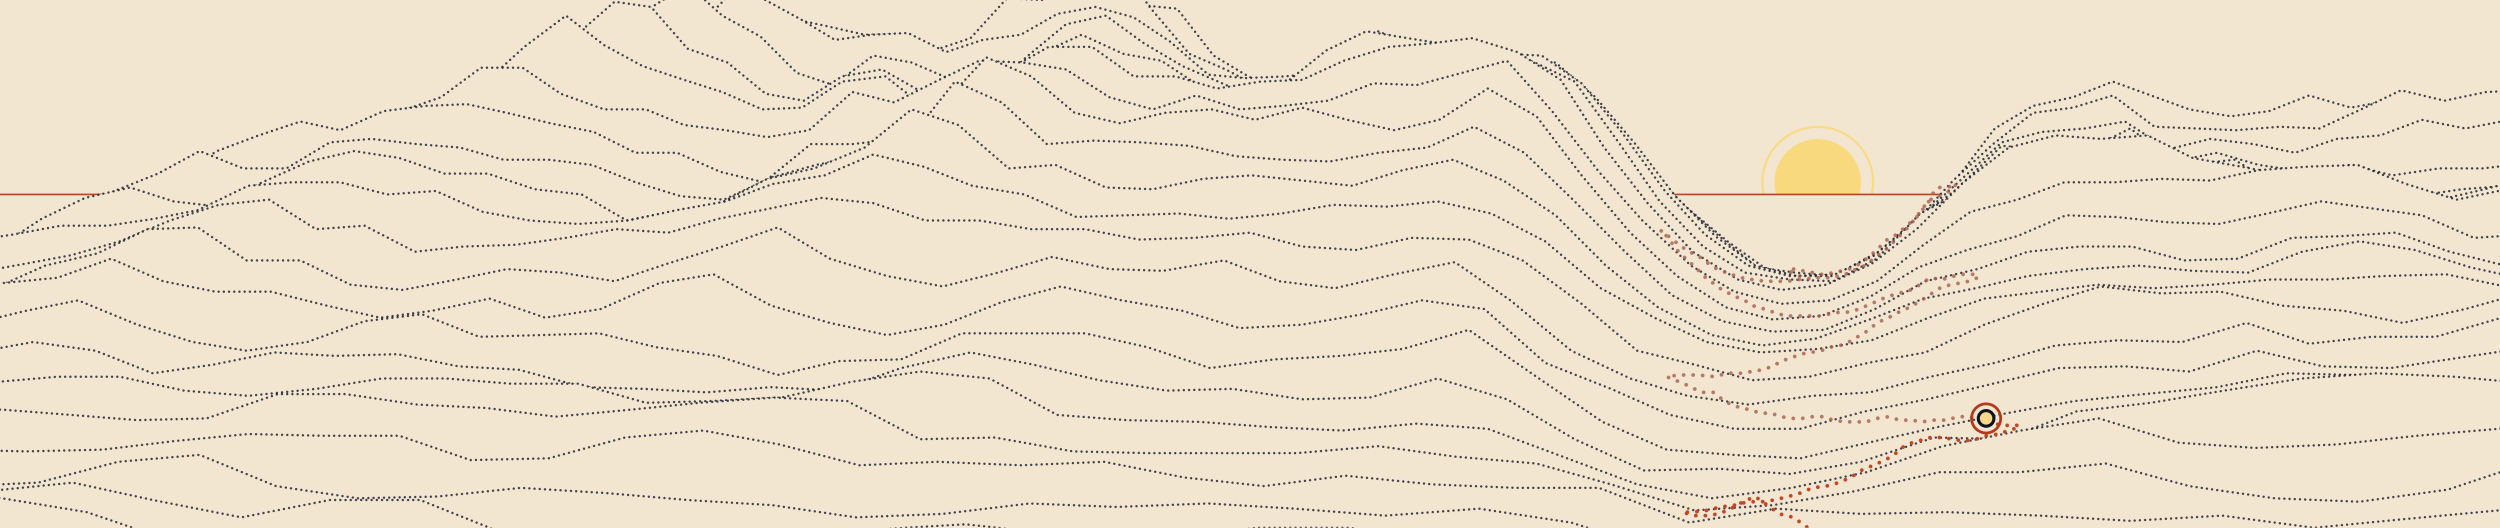
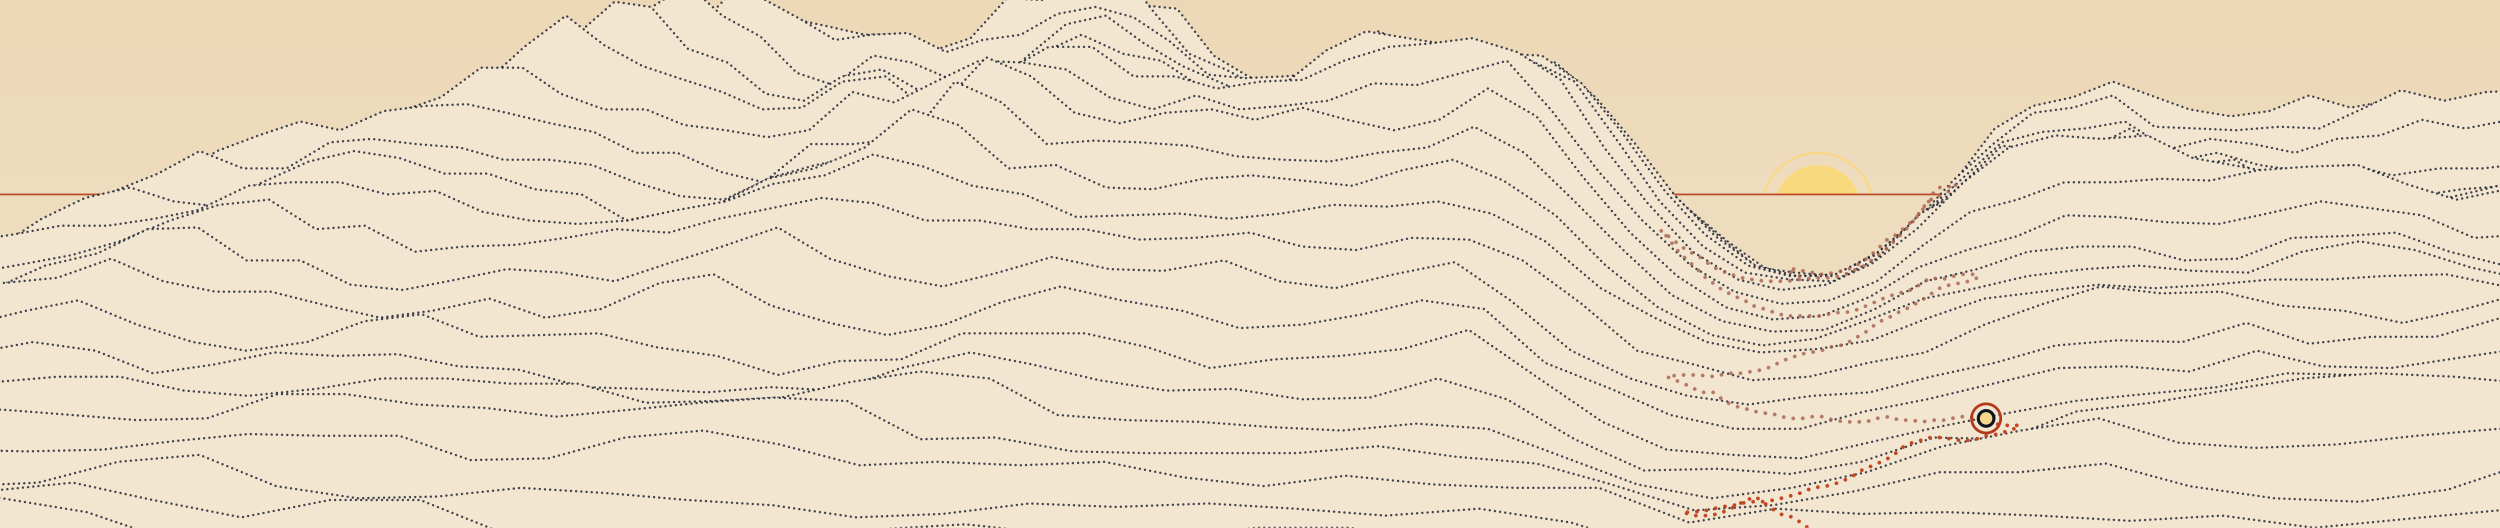
<svg xmlns="http://www.w3.org/2000/svg" viewBox="0 0 1440 304" preserveAspectRatio="xMidYMid slice" role="img" aria-label="Dotted mountain ridges with a lantern on the trail below a saddle">
-   <rect x="-10" y="-10" width="1460" height="324" fill="#F2E6D0" />
+   <defs>
+     <linearGradient id="sky" gradientUnits="userSpaceOnUse" x1="0" y1="112" x2="0" y2="-169">
+       <stop offset="0" stop-color="#eedcbe" />
+       <stop offset="1" stop-color="#ead0ab" />
+     </linearGradient>
+   </defs>
+   <rect x="-10" y="-10" width="1460" height="324" fill="url(#sky)" />
  <clipPath id="up">
    <rect x="-10" y="-10" width="1460" height="122" />
  </clipPath>
  <g clip-path="url(#up)" fill="#F8D97E">
-     <circle cx="1047" cy="105" r="24.9" />
-     <circle cx="1047" cy="105" r="31.9" fill="none" stroke="#F8D97E" stroke-width="1.3" opacity=".9" />
+     <circle cx="1047" cy="120" r="24.9" />
+     <circle cx="1047" cy="120" r="31.9" fill="none" stroke="#F8D97E" stroke-width="1.3" opacity=".9" />
  </g>
  <path d="M0 112H1440" stroke="#B3391B" stroke-width="1" opacity="0.9" />
  <g fill="#F2E6D0" stroke="#141A2B" stroke-linecap="round" stroke-width="1.4" stroke-dasharray="0 3" stroke-opacity=".8">
    <path d="M147 176l19 -16l20 -10l18 -10l19 -2l20 -9l19 -22l19 -26l20 8l18 0l20 0l20 -7l19 -11l20 -4l19 -12l20 -10l20 -17l19 -5l20 0l20 0l19 12l21 -1l21 -19l20 -2l19 9l21 -4l21 -15l20 2l21 27l20 12l21 11l20 12l21 -4l21 -11l21 -2l21 7l21 -6l22 -7l21 12l22 27l21 17l21 20l23 19l21 15l22 7l23 -3l21 -9l23 -21l22 -25l22 -29l22 -13l23 -5l23 -9l22 8l22 8l24 4l22 -3l23 -9l24 7l22 -4l24 11l24 12l23 1l24 -3l23 14V344H147z" stroke="none" />
    <path d="M147 176l19 -16l20 -10l18 -10l19 -2l20 -9l19 -22l19 -26l20 8l18 0l20 0l20 -7l19 -11l20 -4l19 -12l20 -10l20 -17l19 -5l20 0l20 0l19 12l21 -1l21 -19l20 -2l19 9l21 -4l21 -15l20 2l21 27l20 12l21 11l20 12l21 -4l21 -11l21 -2l21 7l21 -6l22 -7l21 12l22 27l21 17l21 20l23 19l21 15l22 7l23 -3l21 -9l23 -21l22 -25l22 -29l22 -13l23 -5l23 -9l22 8l22 8l24 4l22 -3l23 -9l24 7l22 -4l24 11l24 12l23 1l24 -3l23 14" fill="none" />
    <path d="M118 177l20 -19l20 0l18 -13l20 -9l20 -19l20 -16l20 -18l19 8l20 -6l20 -3l20 -9l21 -8l19 -13l21 -4l20 -11l20 -18l21 -8l19 4l22 5l20 0l20 9l21 -7l21 -23l20 1l21 -6l22 -16l20 27l22 26l21 9l21 11l22 11l20 -7l22 2l21 -6l23 -3l21 -3l22 -7l22 7l22 16l23 28l22 27l22 19l23 19l22 3l23 2l23 -11l22 -19l23 -25l23 -21l23 -18l23 -3l23 -7l24 18l24 1l23 1l25 -2l23 1l24 -11l23 -11l25 6l24 -5l23 -1l26 14V344H118z" stroke="none" />
    <path d="M118 177l20 -19l20 0l18 -13l20 -9l20 -19l20 -16l20 -18l19 8l20 -6l20 -3l20 -9l21 -8l19 -13l21 -4l20 -11l20 -18l21 -8l19 4l22 5l20 0l20 9l21 -7l21 -23l20 1l21 -6l22 -16l20 27l22 26l21 9l21 11l22 11l20 -7l22 2l21 -6l23 -3l21 -3l22 -7l22 7l22 16l23 28l22 27l22 19l23 19l22 3l23 2l23 -11l22 -19l23 -25l23 -21l23 -18l23 -3l23 -7l24 18l24 1l23 1l25 -2l23 1l24 -11l23 -11l25 6l24 -5l23 -1l26 14" fill="none" />
    <path d="M91 181l21 -18l20 -4l19 -15l21 -19l20 -12l21 -20l20 -3l19 1l21 -10l21 -5l21 -9l20 -11l21 -9l20 -14l21 -12l22 -23l20 1l22 12l20 12l21 -3l21 -1l22 11l21 -7l22 -3l21 -12l22 -4l22 6l21 14l22 19l21 2l23 -1l22 -2l22 3l22 -14l22 0l24 6l21 0l23 -1l23 20l23 27l23 30l23 23l23 17l24 6l23 -1l24 -13l24 -20l23 -21l24 -22l23 -6l25 -2l23 -4l25 16l24 -6l25 3l24 5l24 -8l25 -2l24 -9l25 5l26 -5l25 -7l25 -1V344H91z" stroke="none" />
    <path d="M91 181l21 -18l20 -4l19 -15l21 -19l20 -12l21 -20l20 -3l19 1l21 -10l21 -5l21 -9l20 -11l21 -9l20 -14l21 -12l22 -23l20 1l22 12l20 12l21 -3l21 -1l22 11l21 -7l22 -3l21 -12l22 -4l22 6l21 14l22 19l21 2l23 -1l22 -2l22 3l22 -14l22 0l24 6l21 0l23 -1l23 20l23 27l23 30l23 23l23 17l24 6l23 -1l24 -13l24 -20l23 -21l24 -22l23 -6l25 -2l23 -4l25 16l24 -6l25 3l24 5l24 -8l25 -2l24 -9l25 5l26 -5l25 -7l25 -1" fill="none" />
    <path d="M58 187l22 -20l20 -7l20 -13l22 -15l20 -13l22 -26l20 7l21 -5l21 -11l21 -2l21 -13l22 -8l21 -15l21 -20l22 -21l22 -14l20 18l22 12l21 21l21 7l23 -17l22 4l21 9l22 10l23 -22l23 -19l23 -5l22 16l22 13l23 10l22 10l23 -5l22 -21l23 -14l24 11l24 7l22 -5l24 1l23 16l23 28l25 34l23 25l25 18l24 6l24 0l25 -12l23 -20l24 -18l26 -25l23 2l25 1l26 -13l25 19l25 -5l24 7l27 4l26 -4l24 6l27 -4l25 0l26 -3l25 -4V344H58z" stroke="none" />
    <path d="M58 187l22 -20l20 -7l20 -13l22 -15l20 -13l22 -26l20 7l21 -5l21 -11l21 -2l21 -13l22 -8l21 -15l21 -20l22 -21l22 -14l20 18l22 12l21 21l21 7l23 -17l22 4l21 9l22 10l23 -22l23 -19l23 -5l22 16l22 13l23 10l22 10l23 -5l22 -21l23 -14l24 11l24 7l22 -5l24 1l23 16l23 28l25 34l23 25l25 18l24 6l24 0l25 -12l23 -20l24 -18l26 -25l23 2l25 1l26 -13l25 19l25 -5l24 7l27 4l26 -4l24 6l27 -4l25 0l26 -3l25 -4" fill="none" />
    <path d="M29 186l21 -15l20 -9l22 -17l21 -10l21 -14l23 -26l20 5l22 -6l21 -3l23 -10l21 -6l22 -11l22 -19l23 -24l23 -20l21 3l21 24l23 8l22 18l22 4l22 -14l23 -4l23 13l23 11l23 -17l22 -16l24 -11l24 11l22 4l24 16l23 7l23 -9l25 -20l23 -11l24 4l25 4l23 0l25 10l23 11l26 36l23 33l25 26l24 15l26 4l25 1l25 -13l25 -26l25 -13l25 -22l27 1l25 -2l27 0l25 8l27 -3l25 15l26 0l26 -1l27 7l27 -4l27 -2l27 -3l27 -1V344H29z" stroke="none" />
    <path d="M29 186l21 -15l20 -9l22 -17l21 -10l21 -14l23 -26l20 5l22 -6l21 -3l23 -10l21 -6l22 -11l22 -19l23 -24l23 -20l21 3l21 24l23 8l22 18l22 4l22 -14l23 -4l23 13l23 11l23 -17l22 -16l24 -11l24 11l22 4l24 16l23 7l23 -9l25 -20l23 -11l24 4l25 4l23 0l25 10l23 11l26 36l23 33l25 26l24 15l26 4l25 1l25 -13l25 -26l25 -13l25 -22l27 1l25 -2l27 0l25 8l27 -3l25 15l26 0l26 -1l27 7l27 -4l27 -2l27 -3l27 -1" fill="none" />
    <path d="M-9 188l22 -13l21 -7l23 -13l22 -17l22 -16l22 -14l23 -15l22 -6l22 4l22 -6l22 -7l23 -13l22 -17l23 -21l24 -18l22 17l22 12l24 8l22 7l23 10l23 -1l23 -15l25 -3l23 18l24 -13l24 -9l23 -13l25 0l24 17l24 0l24 7l25 -4l24 -1l24 -11l26 -8l24 -2l24 -3l26 8l25 16l25 39l25 32l26 28l26 16l25 6l26 -3l26 -12l26 -20l27 -27l26 -20l27 -7l26 2l27 -2l26 13l28 5l26 5l28 -2l28 6l28 11l26 -6l28 -7l28 4V344H-9z" stroke="none" />
    <path d="M-9 188l22 -13l21 -7l23 -13l22 -17l22 -16l22 -14l23 -15l22 -6l22 4l22 -6l22 -7l23 -13l22 -17l23 -21l24 -18l22 17l22 12l24 8l22 7l23 10l23 -1l23 -15l25 -3l23 18l24 -13l24 -9l23 -13l25 0l24 17l24 0l24 7l25 -4l24 -1l24 -11l26 -8l24 -2l24 -3l26 8l25 16l25 39l25 32l26 28l26 16l25 6l26 -3l26 -12l26 -20l27 -27l26 -20l27 -7l26 2l27 -2l26 13l28 5l26 5l28 -2l28 6l28 11l26 -6l28 -7l28 4" fill="none" />
    <path d="M-43 192l22 -15l22 -9l23 -8l22 -10l22 -11l24 -21l23 -16l23 -8l23 -4l22 -4l24 -8l24 -14l23 -8l23 -17l24 0l22 15l25 9l24 0l22 9l24 3l24 4l24 -4l25 -22l24 6l26 -13l23 -11l25 1l25 4l25 16l25 7l25 -8l25 8l25 -2l26 -3l26 -10l25 1l26 -7l26 -7l26 29l27 35l25 28l28 26l25 15l27 7l28 -2l27 -11l27 -21l27 -19l27 -7l27 -10l29 0l27 -2l28 1l28 -6l28 -2l29 -1l28 11l29 9l29 -6l28 4V344H-43z" stroke="none" />
    <path d="M-43 192l22 -15l22 -9l23 -8l22 -10l22 -11l24 -21l23 -16l23 -8l23 -4l22 -4l24 -8l24 -14l23 -8l23 -17l24 0l22 15l25 9l24 0l22 9l24 3l24 4l24 -4l25 -22l24 6l26 -13l23 -11l25 1l25 4l25 16l25 7l25 -8l25 8l25 -2l26 -3l26 -10l25 1l26 -7l26 -7l26 29l27 35l25 28l28 26l25 15l27 7l28 -2l27 -11l27 -21l27 -19l27 -7l27 -10l29 0l27 -2l28 1l28 -6l28 -2l29 -1l28 11l29 9l29 -6l28 4" fill="none" />
    <path d="M-40 176l23 -7l24 -10l23 -13l23 -13l24 -16l24 -15l24 -15l24 -9l24 -8l23 5l25 -11l24 -3l24 -1l23 5l25 6l25 5l24 12l24 0l25 11l25 6l27 -22l24 0l26 -3l25 -19l26 -28l26 11l25 21l26 6l26 -6l27 -2l25 6l27 -7l26 7l27 6l26 -6l28 -18l28 16l26 34l28 33l27 25l28 18l27 7l28 -2l28 -11l28 -17l28 -10l29 -8l28 -12l29 1l29 3l30 1l28 -6l31 -7l29 4l29 4l30 13l31 -2l30 -4V344H-40z" stroke="none" />
    <path d="M-40 176l23 -7l24 -10l23 -13l23 -13l24 -16l24 -15l24 -15l24 -9l24 -8l23 5l25 -11l24 -3l24 -1l23 5l25 6l25 5l24 12l24 0l25 11l25 6l27 -22l24 0l26 -3l25 -19l26 -28l26 11l25 21l26 6l26 -6l27 -2l25 6l27 -7l26 7l27 6l26 -6l28 -18l28 16l26 34l28 33l27 25l28 18l27 7l28 -2l28 -11l28 -17l28 -10l29 -8l28 -12l29 1l29 3l30 1l28 -6l31 -7l29 4l29 4l30 13l31 -2l30 -4" fill="none" />
    <path d="M-55 176l23 -17l25 -6l24 -13l25 -15l24 -15l25 -10l24 -13l25 10l25 0l25 -15l24 -2l26 3l25 2l25 7l26 0l25 3l25 10l26 8l25 2l28 -13l25 -7l26 -5l27 -9l27 -34l27 12l26 24l27 -2l27 1l28 2l27 6l27 2l27 1l28 -5l28 -3l27 -12l29 15l28 27l30 30l27 25l29 15l29 6l30 -1l29 -12l29 -16l30 -7l29 -10l30 -3l30 0l30 8l31 -1l31 -12l29 -1l31 -2l31 11l32 8l31 -1V344H-55z" stroke="none" />
    <path d="M-55 176l23 -17l25 -6l24 -13l25 -15l24 -15l25 -10l24 -13l25 10l25 0l25 -15l24 -2l26 3l25 2l25 7l26 0l25 3l25 10l26 8l25 2l28 -13l25 -7l26 -5l27 -9l27 -34l27 12l26 24l27 -2l27 1l28 2l27 6l27 2l27 1l28 -5l28 -3l27 -12l29 15l28 27l30 30l27 25l29 15l29 6l30 -1l29 -12l29 -16l30 -7l29 -10l30 -3l30 0l30 8l31 -1l31 -12l29 -1l31 -2l31 11l32 8l31 -1" fill="none" />
    <path d="M-53 167l25 -12l26 -12l26 -17l25 -12l26 -6l25 8l26 3l25 -14l27 -12l26 -6l26 4l26 9l25 0l27 9l27 3l26 15l27 -5l27 -5l27 -14l27 -6l29 -12l27 -22l27 9l29 25l27 -2l29 13l27 1l29 -6l28 -2l29 3l29 3l29 -9l29 -6l29 12l30 20l29 29l30 24l31 16l29 6l31 -4l31 -11l31 -12l30 -6l30 -7l33 -4l31 -2l31 3l32 1l31 -12l33 -6l32 5l32 10l32 7l32 -4V344H-53z" stroke="none" />
    <path d="M-53 167l25 -12l26 -12l26 -17l25 -12l26 -6l25 8l26 3l25 -14l27 -12l26 -6l26 4l26 9l25 0l27 9l27 3l26 15l27 -5l27 -5l27 -14l27 -6l29 -12l27 -22l27 9l29 25l27 -2l29 13l27 1l29 -6l28 -2l29 3l29 3l29 -9l29 -6l29 12l30 20l29 29l30 24l31 16l29 6l31 -4l31 -11l31 -12l30 -6l30 -7l33 -4l31 -2l31 3l32 1l31 -12l33 -6l32 5l32 10l32 7l32 -4" fill="none" />
    <path d="M-43 145l25 -6l26 -4l27 -5l27 0l27 -4l25 -5l29 -14l25 -2l28 0l27 7l28 -2l27 12l27 5l28 2l29 -2l28 -6l28 -5l27 -10l30 -5l28 -12l29 7l28 11l30 5l30 13l29 -1l30 -1l29 3l30 -3l30 -5l31 1l29 -3l31 7l31 16l32 27l31 17l30 14l31 6l33 -2l31 -5l33 -13l32 -11l33 -4l32 -4l33 2l33 -2l34 -3l33 0l32 -2l36 -1l34 7l34 0V344H-43z" stroke="none" />
    <path d="M-43 145l25 -6l26 -4l27 -5l27 0l27 -4l25 -5l29 -14l25 -2l28 0l27 7l28 -2l27 12l27 5l28 2l29 -2l28 -6l28 -5l27 -10l30 -5l28 -12l29 7l28 11l30 5l30 13l29 -1l30 -1l29 3l30 -3l30 -5l31 1l29 -3l31 7l31 16l32 27l31 17l30 14l31 6l33 -2l31 -5l33 -13l32 -11l33 -4l32 -4l33 2l33 -2l34 -3l33 0l32 -2l36 -1l34 7l34 0" fill="none" />
    <path d="M-40 157l26 0l28 -5l27 -5l28 -8l29 -12l28 -9l29 -3l27 17l28 -2l29 15l28 -3l30 -1l29 -4l29 -5l30 2l29 -8l30 -6l29 -6l30 3l30 10l31 0l30 5l31 0l31 6l32 -1l32 -3l30 8l31 2l32 -7l33 1l31 12l34 25l32 27l33 8l33 9l33 -2l34 -8l33 -6l34 -16l34 -12l33 -10l35 4l34 -1l35 8l36 3l34 7l36 -8l36 -10l35 3V344H-40z" stroke="none" />
    <path d="M-40 157l26 0l28 -5l27 -5l28 -8l29 -12l28 -9l29 -3l27 17l28 -2l29 15l28 -3l30 -1l29 -4l29 -5l30 2l29 -8l30 -6l29 -6l30 3l30 10l31 0l30 5l31 0l31 6l32 -1l32 -3l30 8l31 2l32 -7l33 1l31 12l34 25l32 27l33 8l33 9l33 -2l34 -8l33 -6l34 -16l34 -12l33 -10l35 4l34 -1l35 8l36 3l34 7l36 -8l36 -10l35 3" fill="none" />
    <path d="M-33 175l30 -9l29 -13l30 -7l29 -14l29 -1l28 19l31 0l29 14l30 3l31 -6l29 -6l31 2l31 5l30 -10l32 -10l32 -11l30 18l33 10l32 6l32 -8l31 -9l33 7l31 1l35 -6l32 12l32 4l34 -8l35 -7l32 22l35 29l34 16l33 10l35 5l37 -5l33 -2l35 -9l37 -8l35 -10l36 -3l37 1l37 -11l36 12l36 -4l37 0l38 -11l36 1V344H-33z" stroke="none" />
    <path d="M-33 175l30 -9l29 -13l30 -7l29 -14l29 -1l28 19l31 0l29 14l30 3l31 -6l29 -6l31 2l31 5l30 -10l32 -10l32 -11l30 18l33 10l32 6l32 -8l31 -9l33 7l31 1l35 -6l32 12l32 4l34 -8l35 -7l32 22l35 29l34 16l33 10l35 5l37 -5l33 -2l35 -9l37 -8l35 -10l36 -3l37 1l37 -11l36 12l36 -4l37 0l38 -11l36 1" fill="none" />
    <path d="M-59 184l30 -17l31 -4l31 -3l31 -11l30 13l30 6l32 0l32 8l31 7l30 -4l33 -7l32 11l32 -5l34 -15l31 -5l33 18l34 10l33 7l33 -6l33 -13l34 -9l35 8l35 6l33 10l36 -2l35 -6l34 -8l36 5l35 31l38 15l34 15l37 8l38 0l37 -10l36 -7l38 -9l38 -9l38 -1l37 3l39 -12l38 9l39 1l40 -6l40 -6l39 -11V344H-59z" stroke="none" />
    <path d="M-59 184l30 -17l31 -4l31 -3l31 -11l30 13l30 6l32 0l32 8l31 7l30 -4l33 -7l32 11l32 -5l34 -15l31 -5l33 18l34 10l33 7l33 -6l33 -13l34 -9l35 8l35 6l33 10l36 -2l35 -6l34 -8l36 5l35 31l38 15l34 15l37 8l38 0l37 -10l36 -7l38 -9l38 -9l38 -1l37 3l39 -12l38 9l39 1l40 -6l40 -6l39 -11" fill="none" />
    <path d="M-50 190l32 -3l33 -8l30 -6l34 14l32 10l31 5l35 -5l33 -12l33 -4l33 13l36 -1l33 -1l33 8l35 5l35 11l35 -8l36 -1l35 -15l36 0l35 0l36 8l36 12l37 -5l38 -2l36 -4l38 -11l39 27l38 26l37 16l38 3l39 2l39 -9l40 -9l40 -8l39 -7l40 -4l42 -4l40 -8l39 1l42 9l42 1l41 -5V344H-50z" stroke="none" />
    <path d="M-50 190l32 -3l33 -8l30 -6l34 14l32 10l31 5l35 -5l33 -12l33 -4l33 13l36 -1l33 -1l33 8l35 5l35 11l35 -8l36 -1l35 -15l36 0l35 0l36 8l36 12l37 -5l38 -2l36 -4l38 -11l39 27l38 26l37 16l38 3l39 2l39 -9l40 -9l40 -8l39 -7l40 -4l42 -4l40 -8l39 1l42 9l42 1l41 -5" fill="none" />
    <path d="M-49 211l35 -8l33 -6l36 5l33 13l35 -5l35 -7l35 2l36 -1l35 7l35 2l37 10l35 1l36 2l37 -3l38 2l37 -13l40 -9l36 7l38 9l39 6l38 -1l40 6l39 -1l39 -11l40 12l39 23l40 18l43 -1l41 3l41 -7l42 -14l41 1l41 -16l43 -5l42 -7l45 -7l43 -3l45 2l44 4V344H-49z" stroke="none" />
    <path d="M-49 211l35 -8l33 -6l36 5l33 13l35 -5l35 -7l35 2l36 -1l35 7l35 2l37 10l35 1l36 2l37 -3l38 2l37 -13l40 -9l36 7l38 9l39 6l38 -1l40 6l39 -1l39 -11l40 12l39 23l40 18l43 -1l41 3l41 -7l42 -14l41 1l41 -16l43 -5l42 -7l45 -7l43 -3l45 2l44 4" fill="none" />
    <path d="M-39 210l37 10l35 -3l36 0l37 8l37 3l39 -4l38 -6l37 0l37 3l39 0l39 11l38 -1l40 -2l40 -9l40 -6l40 4l39 21l40 3l42 1l41 3l41 2l43 -4l41 3l43 16l43 16l43 8l46 -6l43 -9l44 -15l45 -9l45 -7l46 14l44 3l47 -2l46 -5l47 -4l48 0V344H-39z" stroke="none" />
    <path d="M-39 210l37 10l35 -3l36 0l37 8l37 3l39 -4l38 -6l37 0l37 3l39 0l39 11l38 -1l40 -2l40 -9l40 -6l40 4l39 21l40 3l42 1l41 3l41 2l43 -4l41 3l43 16l43 16l43 8l46 -6l43 -9l44 -15l45 -9l45 -7l46 14l44 3l47 -2l46 -5l47 -4l48 0" fill="none" />
    <path d="M-36 235l38 1l39 3l38 3l40 -1l41 -14l39 0l41 6l40 2l40 5l43 -4l40 -4l43 -3l42 2l42 22l43 -1l45 8l43 1l43 0l43 0l47 -4l44 6l47 4l43 12l48 15l45 -3l47 -8l49 -11l46 0l50 -5l48 13l49 7l49 2l51 -7l51 -17V344H-36z" stroke="none" />
    <path d="M-36 235l38 1l39 3l38 3l40 -1l41 -14l39 0l41 6l40 2l40 5l43 -4l40 -4l43 -3l42 2l42 22l43 -1l45 8l43 1l43 0l43 0l47 -4l44 6l47 4l43 12l48 15l45 -3l47 -8l49 -11l46 0l50 -5l48 13l49 7l49 2l51 -7l51 -17" fill="none" />
    <path d="M-26 259l41 1l44 -1l42 -5l42 -4l43 1l44 0l41 14l45 -1l44 -12l45 -4l44 8l46 12l45 -2l48 2l48 -2l46 9l46 5l47 -6l50 5l48 2l48 0l52 20l50 -8l49 3l50 -1l53 2l52 3l53 -3l53 7l52 -5l54 -5l53 -8V344H-26z" stroke="none" />
    <path d="M-26 259l41 1l44 -1l42 -5l42 -4l43 1l44 0l41 14l45 -1l44 -12l45 -4l44 8l46 12l45 -2l48 2l48 -2l46 9l46 5l47 -6l50 5l48 2l48 0l52 20l50 -8l49 3l50 -1l53 2l52 3l53 -3l53 7l52 -5l54 -5l53 -8" fill="none" />
    <path d="M-22 280l44 -2l46 -12l47 -4l44 18l47 7l46 -1l48 -5l49 3l47 4l49 3l48 7l50 -2l50 -6l50 2l53 -2l50 3l52 4l54 -4l53 8l54 17l52 -8l55 8l56 -2l54 6l55 6l57 -6l59 11l56 -9l59 -8V344H-22z" stroke="none" />
    <path d="M-22 280l44 -2l46 -12l47 -4l44 18l47 7l46 -1l48 -5l49 3l47 4l49 3l48 7l50 -2l50 -6l50 2l53 -2l50 3l52 4l54 -4l53 8l54 17l52 -8l55 8l56 -2l54 6l55 6l57 -6l59 11l56 -9l59 -8" fill="none" />
    <path d="M-57 296l49 -13l50 -5l46 10l51 10l51 -10l52 0l50 20l53 3l53 -1l50 -3l56 -2l52 -3l57 6l53 2l58 -6l54 0l57 11l60 12l58 8l58 -2l60 -5l60 7l59 9l62 3l63 -3l60 6l66 -10V344H-57z" stroke="none" />
    <path d="M-57 296l49 -13l50 -5l46 10l51 10l51 -10l52 0l50 20l53 3l53 -1l50 -3l56 -2l52 -3l57 6l53 2l58 -6l54 0l57 11l60 12l58 8l58 -2l60 -5l60 7l59 9l62 3l63 -3l60 6l66 -10" fill="none" />
    <path d="M-58 302l53 -16l55 9l53 18l57 0l55 -3l56 16l58 12l57 3l57 2l59 6l60 -8l59 -13l63 -10l58 9l64 18l62 14l65 1l64 2l62 -7l69 -20l63 11l71 16l67 -3l69 9l71 0V344H-58z" stroke="none" />
    <path d="M-58 302l53 -16l55 9l53 18l57 0l55 -3l56 16l58 12l57 3l57 2l59 6l60 -8l59 -13l63 -10l58 9l64 18l62 14l65 1l64 2l62 -7l69 -20l63 11l71 16l67 -3l69 9l71 0" fill="none" />
    <path d="M-48 312l59 25l62 -1l60 12l59 19l65 7l60 -7l64 1l64 16l67 -10l68 -28l65 -12l68 31l70 14l68 15l71 3l72 -5l72 -7l74 -12l74 10l74 11l77 -14l76 14V344H-48z" stroke="none" />
    <path d="M-48 312l59 25l62 -1l60 12l59 19l65 7l60 -7l64 1l64 16l67 -10l68 -28l65 -12l68 31l70 14l68 15l71 3l72 -5l72 -7l74 -12l74 10l74 11l77 -14l76 14" fill="none" />
  </g>
  <g fill="none" stroke-linecap="round" stroke-linejoin="round" stroke-dasharray="0 5.5" stroke-width="2.2">
    <path d="M1141 242L1134 240L1128 240L1121 242L1114 242L1107 243L1101 242L1094 242L1088 240L1081 241L1075 243L1069 243L1063 243L1056 242L1050 240L1044 240L1038 241L1032 241L1026 240L1020 238L1014 238L1008 236L1003 235L997 233L992 230L987 226L981 226L976 224L970 221L965 219L960 217L967 216L973 216L979 216L985 217L991 216L997 215L1003 215L1009 214L1015 213L1021 211L1026 208L1032 206L1037 204L1043 203L1049 202L1054 200L1060 199L1065 197L1070 194L1075 191L1080 187L1085 184L1090 182L1095 179L1100 177L1105 174L1110 171L1114 168L1119 165L1124 164L1129 163L1134 162L1139 160L1139 158L1134 158L1128 158L1123 160L1118 161L1112 160L1107 163L1103 166L1098 168L1093 169L1087 171L1082 173L1078 175L1073 177L1068 179L1063 180L1058 180L1053 181L1048 182L1043 182L1038 182L1033 182L1028 182L1023 180L1018 179L1014 177L1009 176L1005 173L1000 171L996 169L992 167L988 164L984 161L980 158L977 154L973 151L969 147L966 144L963 140L960 136L956 133L958 133L962 137L966 140L970 143L975 146L979 148L983 151L987 154L992 156L996 158L1001 159L1006 161L1011 161L1016 162L1021 162L1025 162L1030 162L1035 161L1040 161L1044 160L1049 160L1054 160L1059 159L1063 158L1067 156L1072 154L1076 152L1079 149L1083 146L1087 143L1090 140L1094 136L1097 133L1100 130L1103 126L1106 122L1109 118L1112 115L1116 113L1120 112L1124 109L1127 106L1125 107L1121 108L1116 108L1113 112L1111 116L1108 120L1105 124L1102 127L1098 130L1095 133L1091 136L1087 138L1083 142L1080 145L1076 148L1073 151L1069 153L1065 155L1061 156L1056 157L1052 158L1048 158L1044 157L1040 156L1037 156L1034 155L1031 155L1030 156L1031 156L1032 157L1034 158L1036 159L1037 159" stroke="#a65e4c" opacity=".8" />
    <path d="M1204 343L1194 342L1183 341L1173 338L1163 339L1154 338L1144 335L1135 331L1125 328L1116 325L1107 323L1098 319L1090 317L1081 317L1072 316L1064 315L1056 312L1048 309L1040 303L1033 298L1025 296L1018 291L1011 286L1004 289L997 293L990 296L983 297L976 297L969 295L975 295L983 294L991 292L999 291L1007 289L1015 289L1022 288L1030 286L1037 284L1044 281L1052 280L1059 278L1066 275L1072 271L1079 268L1086 265L1092 261L1098 256L1105 254L1112 252L1118 252L1125 253L1131 254L1138 253L1144 251L1151 250L1157 248L1163 246L1163 245L1155 245L1148 244L1141 242" stroke="#c24622" />
  </g>
  <circle cx="1144" cy="241" r="8.4" fill="none" stroke="#B3391B" stroke-width="1.6" />
  <circle cx="1144" cy="241" r="5.4" fill="#0E1320" />
  <circle cx="1144" cy="241" r="3.6" fill="#f6d88b" />
</svg>
